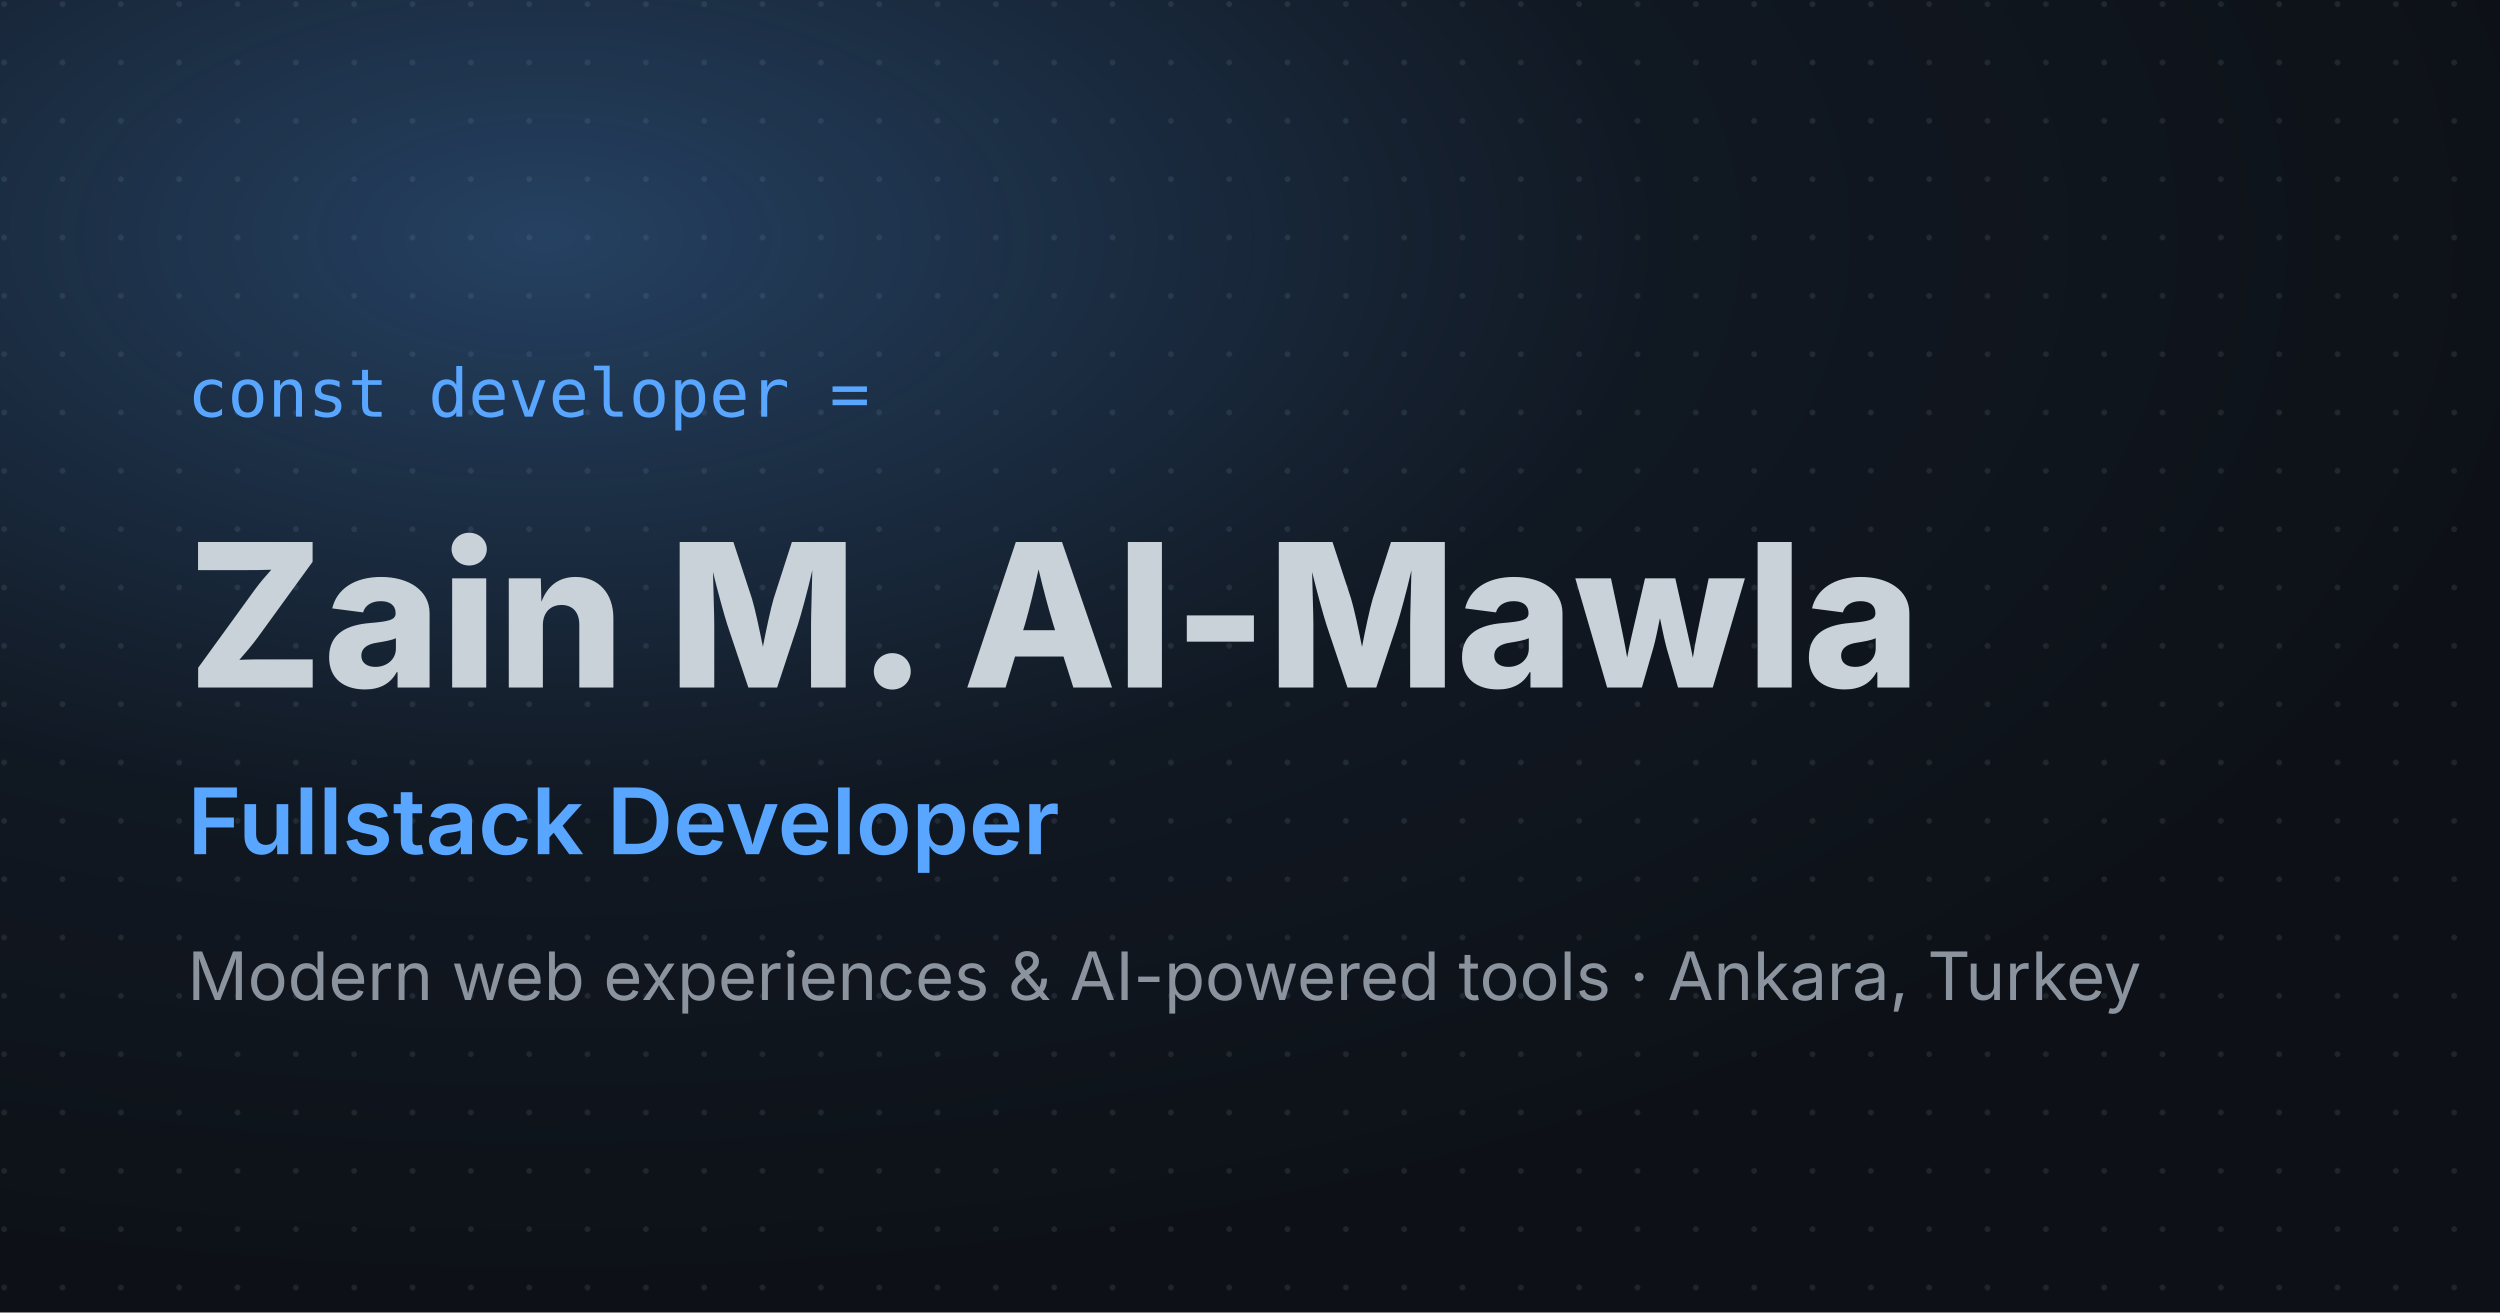
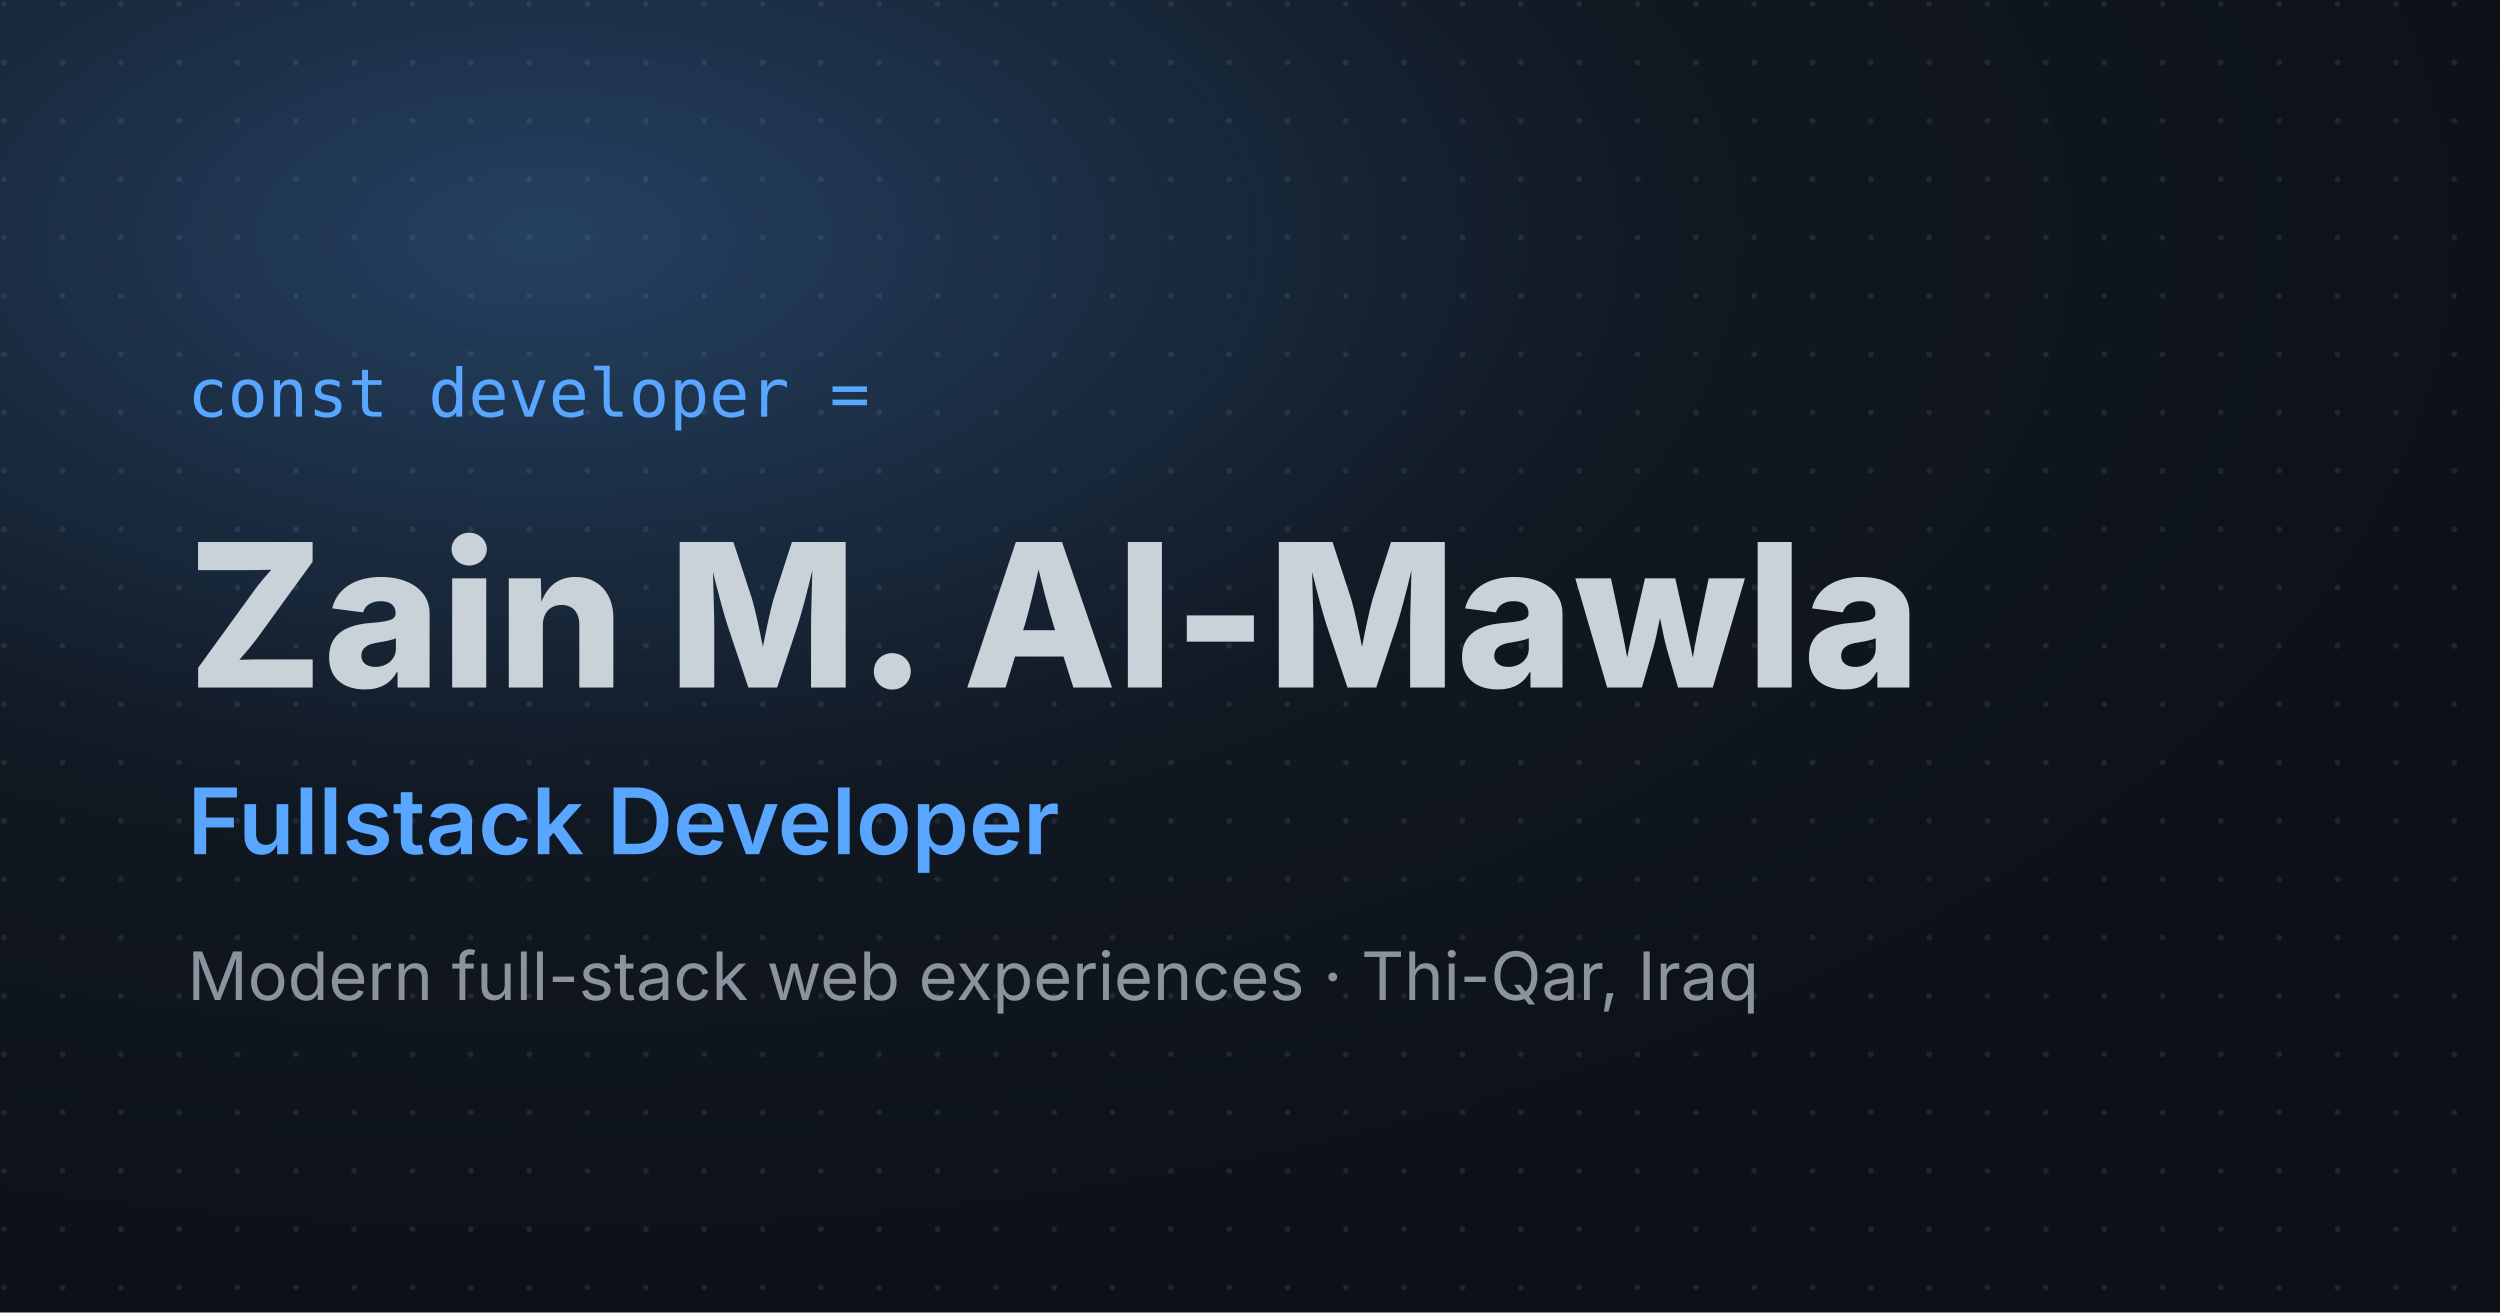
<svg xmlns="http://www.w3.org/2000/svg" width="1200" height="630" viewBox="0 0 1200 630" role="img">
  <defs>
    <radialGradient id="glow-og" cx="22%" cy="18%" r="80%">
      <stop offset="0%" stop-color="#58A6FF" stop-opacity="0.32" />
      <stop offset="55%" stop-color="#58A6FF" stop-opacity="0.05" />
      <stop offset="100%" stop-color="#58A6FF" stop-opacity="0" />
    </radialGradient>
    <linearGradient id="sheen-og" x1="0" y1="0" x2="1" y2="1">
      <stop offset="0%" stop-color="#ffffff" stop-opacity="0.04" />
      <stop offset="100%" stop-color="#ffffff" stop-opacity="0" />
    </linearGradient>
    <pattern id="dots-og" width="28" height="28" patternUnits="userSpaceOnUse">
      <circle cx="2" cy="2" r="1.4" fill="#30363D" fill-opacity="0.55" />
    </pattern>
  </defs>
  <rect width="1200" height="630" fill="#0D1117" />
  <rect width="1200" height="630" fill="url(#dots-og)" />
  <rect width="1200" height="630" fill="url(#glow-og)" />
  <text x="90" y="200" font-family="'JetBrains Mono', ui-monospace, monospace" font-size="32" fill="#58A6FF">const developer =</text>
  <text x="90" y="330" font-family="Inter, system-ui, sans-serif" font-size="96" font-weight="800" fill="#C9D1D9">Zain M. Al-Mawla</text>
  <text x="90" y="410" font-family="Inter, system-ui, sans-serif" font-size="44" font-weight="600" fill="#58A6FF">Fullstack Developer</text>
-   <text x="90" y="480" font-family="Inter, system-ui, sans-serif" font-size="32" fill="#8B949E">Modern web experiences &amp; AI-powered tools · Ankara, Turkey</text>
+   <text x="90" y="480" font-family="Inter, system-ui, sans-serif" font-size="32" fill="#8B949E">Modern full-stack web experiences · Thi-Qar, Iraq</text>
</svg>
